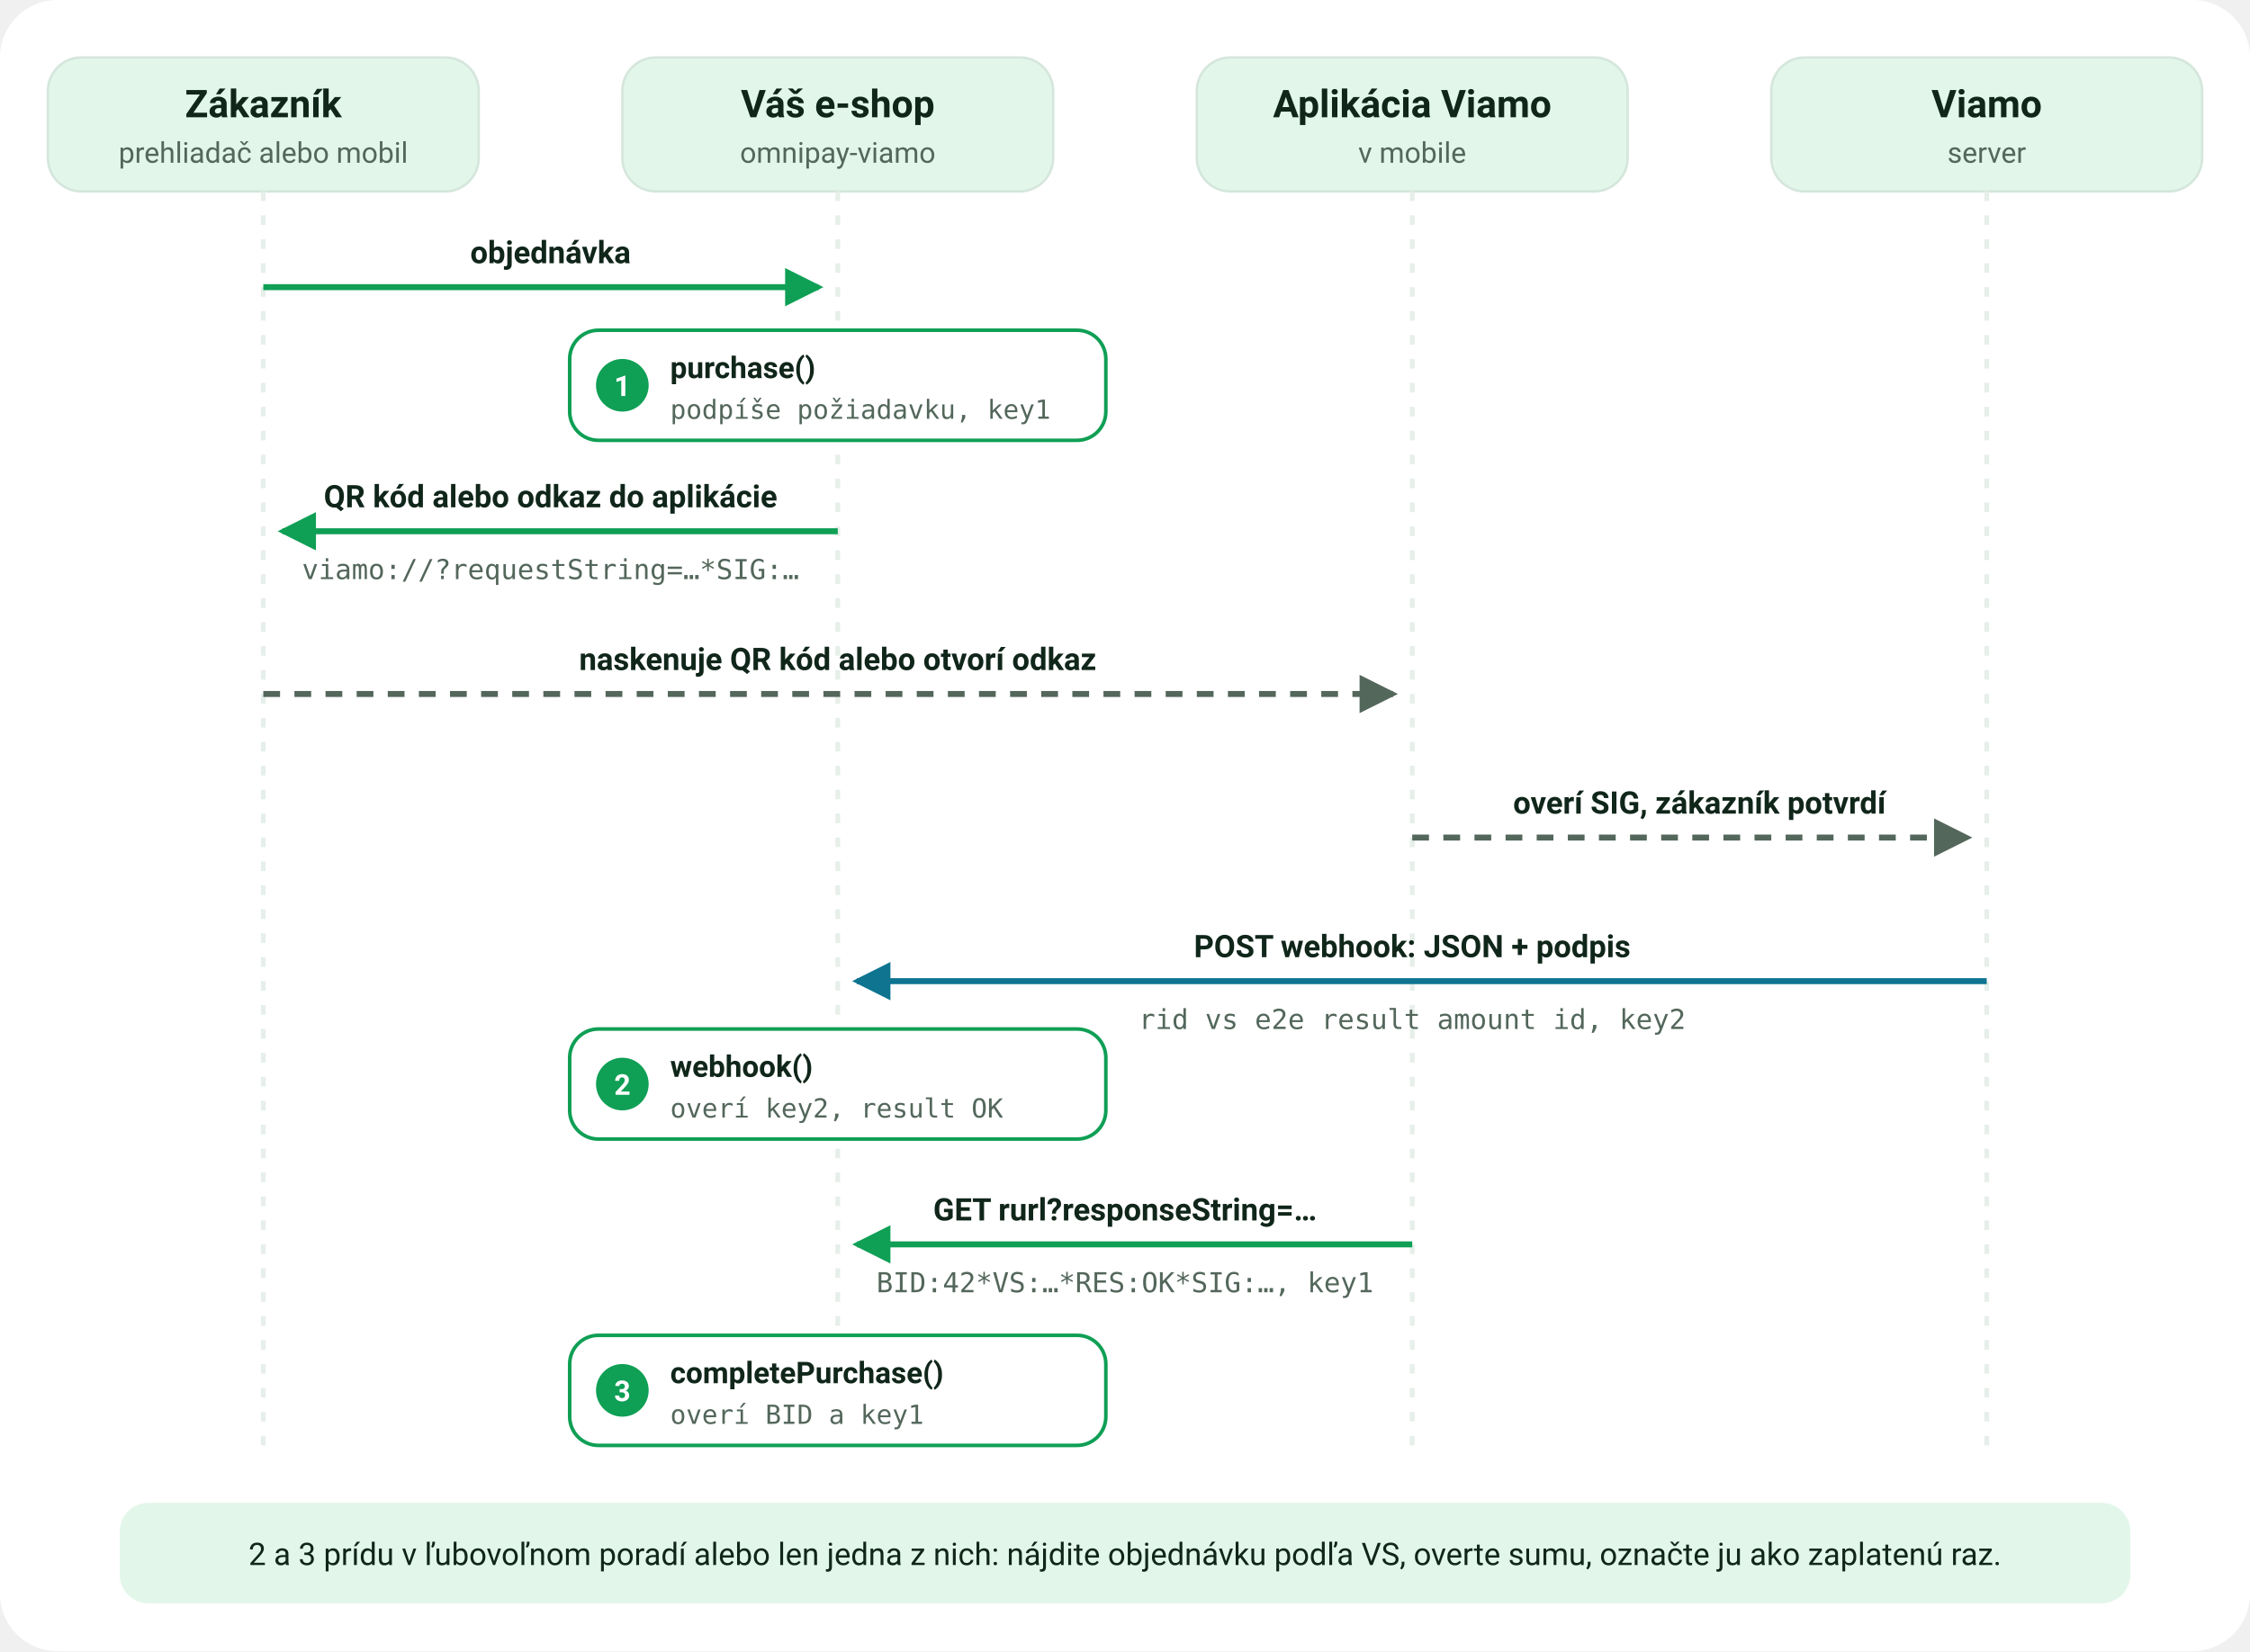
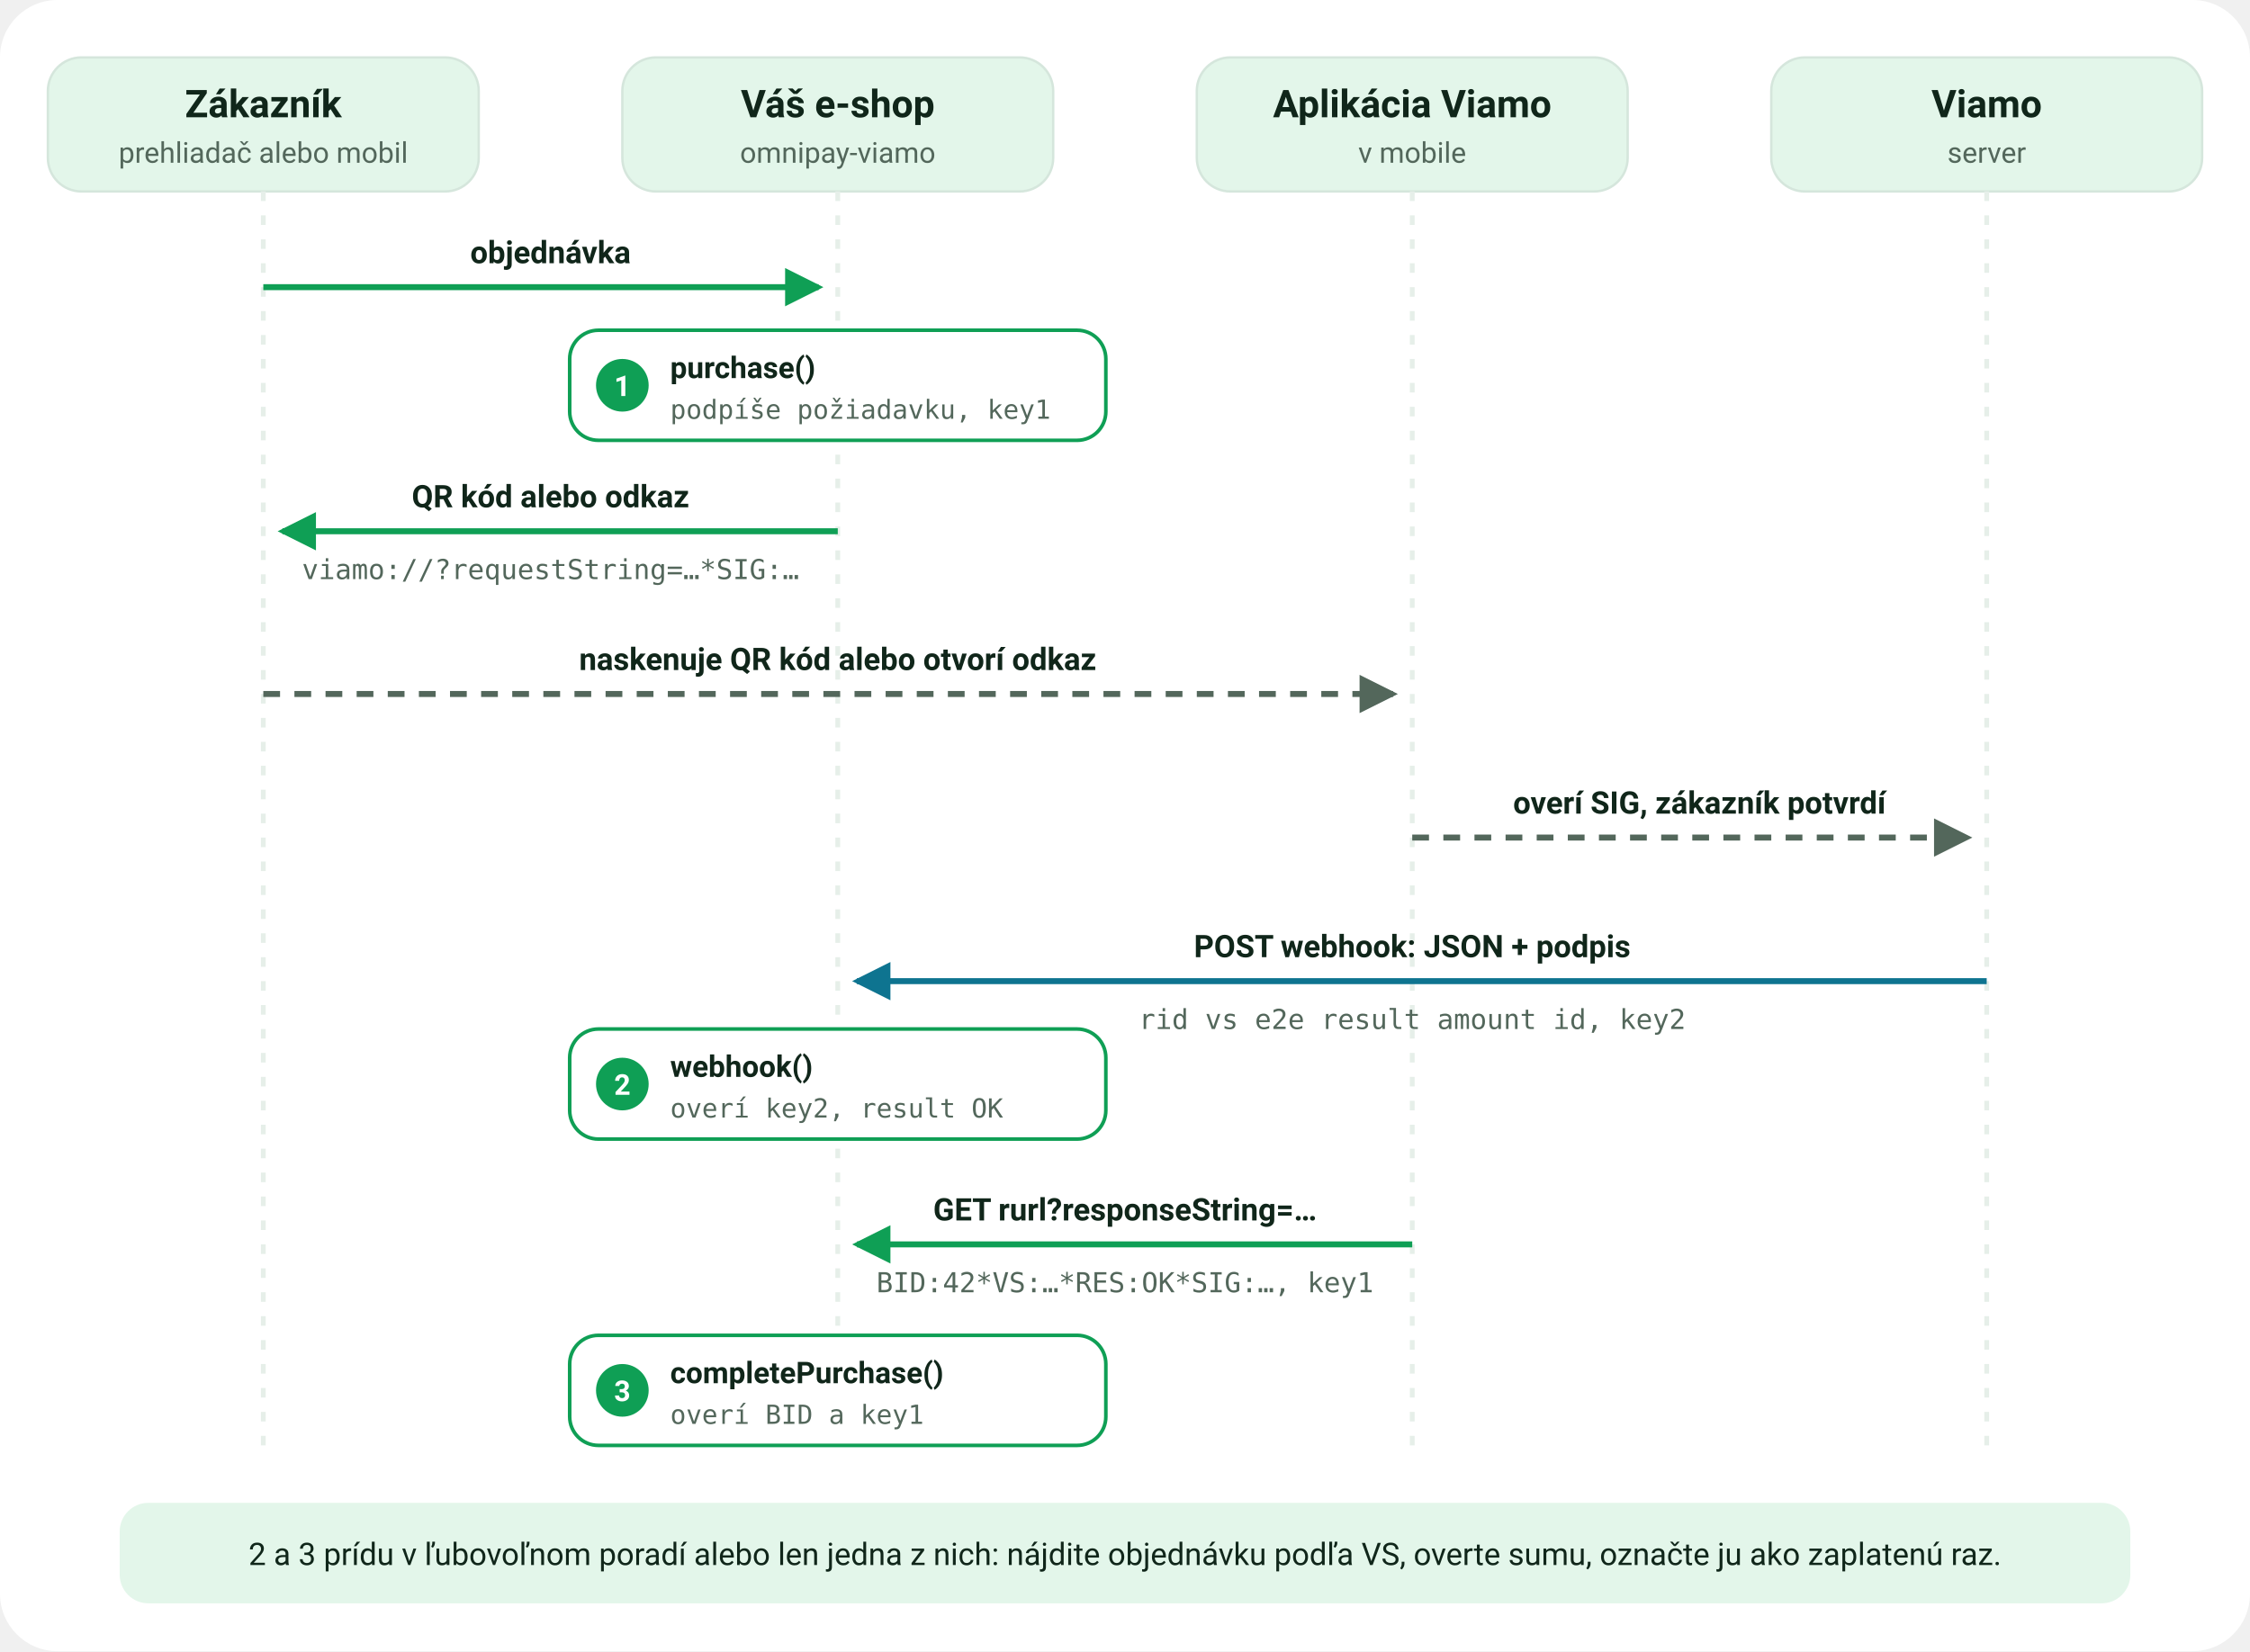
<svg xmlns="http://www.w3.org/2000/svg" viewBox="0 0 940 690" role="img">
  <defs>
    <marker id="a" viewBox="0 0 10 10" refX="8" refY="5" markerWidth="8" markerHeight="8" orient="auto-start-reverse">
      <path d="M1 1 9 5 1 9z" fill="#0f9f55" />
    </marker>
    <marker id="b" viewBox="0 0 10 10" refX="8" refY="5" markerWidth="8" markerHeight="8" orient="auto-start-reverse">
      <path d="M1 1 9 5 1 9z" fill="#0e7490" />
    </marker>
    <marker id="c" viewBox="0 0 10 10" refX="8" refY="5" markerWidth="8" markerHeight="8" orient="auto-start-reverse">
      <path d="M1 1 9 5 1 9z" fill="#53675b" />
    </marker>
  </defs>
  <rect width="940" height="690" rx="24" fill="#ffffff" />
  <g font-family="ui-sans-serif, system-ui, -apple-system, 'Segoe UI', Roboto, sans-serif">
    <rect x="20" y="24" width="180" height="56" rx="14" fill="#e3f6ea" stroke="#d5e6dc" />
    <text x="110" y="49" font-size="16" font-weight="700" fill="#10261a" text-anchor="middle">Zákazník</text>
    <text x="110" y="68" font-size="12" fill="#53675b" text-anchor="middle">prehliadač alebo mobil</text>
    <path d="M110 80V610" stroke="#e6efe9" stroke-width="2" stroke-dasharray="4 6" />
    <rect x="260" y="24" width="180" height="56" rx="14" fill="#e3f6ea" stroke="#d5e6dc" />
    <text x="350" y="49" font-size="16" font-weight="700" fill="#10261a" text-anchor="middle">Váš e-shop</text>
    <text x="350" y="68" font-size="12" fill="#53675b" text-anchor="middle">omnipay-viamo</text>
    <path d="M350 80V610" stroke="#e6efe9" stroke-width="2" stroke-dasharray="4 6" />
    <rect x="500" y="24" width="180" height="56" rx="14" fill="#e3f6ea" stroke="#d5e6dc" />
    <text x="590" y="49" font-size="16" font-weight="700" fill="#10261a" text-anchor="middle">Aplikácia Viamo</text>
    <text x="590" y="68" font-size="12" fill="#53675b" text-anchor="middle">v mobile</text>
    <path d="M590 80V610" stroke="#e6efe9" stroke-width="2" stroke-dasharray="4 6" />
    <rect x="740" y="24" width="180" height="56" rx="14" fill="#e3f6ea" stroke="#d5e6dc" />
    <text x="830" y="49" font-size="16" font-weight="700" fill="#10261a" text-anchor="middle">Viamo</text>
    <text x="830" y="68" font-size="12" fill="#53675b" text-anchor="middle">server</text>
    <path d="M830 80V610" stroke="#e6efe9" stroke-width="2" stroke-dasharray="4 6" />
    <path d="M110 120H342" stroke="#0f9f55" stroke-width="2.5" marker-end="url(#a)" />
    <text x="230.0" y="110" font-size="13" font-weight="600" fill="#10261a" text-anchor="middle">objednávka</text>
    <rect x="238" y="138" width="224" height="46" rx="12" fill="#ffffff" stroke="#0f9f55" stroke-width="1.5" />
    <circle cx="260" cy="161" r="11" fill="#0f9f55" />
    <text x="260" y="165.5" font-size="12" font-weight="700" fill="#ffffff" text-anchor="middle">1</text>
    <text x="280" y="158" font-size="12.5" font-weight="700" fill="#10261a">purchase()</text>
    <text x="280" y="175" font-size="11" fill="#53675b" font-family="ui-monospace, SFMono-Regular, Menlo, Consolas, monospace">podpíše požiadavku, key1</text>
    <path d="M350 222H118" stroke="#0f9f55" stroke-width="2.5" marker-end="url(#a)" />
-     <text x="230.0" y="212" font-size="13" font-weight="600" fill="#10261a" text-anchor="middle">QR kód alebo odkaz do aplikácie</text>
+     <text x="230.0" y="212" font-size="13" font-weight="600" fill="#10261a" text-anchor="middle">QR kód alebo odkaz</text>
    <text x="230.0" y="242" font-size="11.5" fill="#53675b" text-anchor="middle" font-family="ui-monospace, SFMono-Regular, Menlo, Consolas, monospace">viamo://?requestString=…*SIG:…</text>
    <path d="M110 290H582" stroke="#53675b" stroke-width="2.5" stroke-dasharray="7 6" marker-end="url(#c)" />
    <text x="350.0" y="280" font-size="13" font-weight="600" fill="#10261a" text-anchor="middle">naskenuje QR kód alebo otvorí odkaz</text>
    <path d="M590 350H822" stroke="#53675b" stroke-width="2.5" stroke-dasharray="7 6" marker-end="url(#c)" />
    <text x="710.0" y="340" font-size="13" font-weight="600" fill="#10261a" text-anchor="middle">overí SIG, zákazník potvrdí</text>
    <path d="M830 410H358" stroke="#0e7490" stroke-width="2.5" marker-end="url(#b)" />
    <text x="590.0" y="400" font-size="13" font-weight="600" fill="#10261a" text-anchor="middle">POST webhook: JSON + podpis</text>
    <text x="590.0" y="430" font-size="11.5" fill="#53675b" text-anchor="middle" font-family="ui-monospace, SFMono-Regular, Menlo, Consolas, monospace">rid vs e2e result amount id, key2</text>
    <rect x="238" y="430" width="224" height="46" rx="12" fill="#ffffff" stroke="#0f9f55" stroke-width="1.5" />
    <circle cx="260" cy="453" r="11" fill="#0f9f55" />
    <text x="260" y="457.5" font-size="12" font-weight="700" fill="#ffffff" text-anchor="middle">2</text>
    <text x="280" y="450" font-size="12.5" font-weight="700" fill="#10261a">webhook()</text>
    <text x="280" y="467" font-size="11" fill="#53675b" font-family="ui-monospace, SFMono-Regular, Menlo, Consolas, monospace">overí key2, result OK</text>
    <path d="M590 520H358" stroke="#0f9f55" stroke-width="2.5" marker-end="url(#a)" />
    <text x="470.0" y="510" font-size="13" font-weight="600" fill="#10261a" text-anchor="middle">GET rurl?responseString=…</text>
    <text x="470.0" y="540" font-size="11.5" fill="#53675b" text-anchor="middle" font-family="ui-monospace, SFMono-Regular, Menlo, Consolas, monospace">BID:42*VS:…*RES:OK*SIG:…, key1</text>
    <rect x="238" y="558" width="224" height="46" rx="12" fill="#ffffff" stroke="#0f9f55" stroke-width="1.5" />
    <circle cx="260" cy="581" r="11" fill="#0f9f55" />
    <text x="260" y="585.5" font-size="12" font-weight="700" fill="#ffffff" text-anchor="middle">3</text>
    <text x="280" y="578" font-size="12.5" font-weight="700" fill="#10261a">completePurchase()</text>
    <text x="280" y="595" font-size="11" fill="#53675b" font-family="ui-monospace, SFMono-Regular, Menlo, Consolas, monospace">overí BID a key1</text>
    <rect x="50" y="628" width="840" height="42" rx="12" fill="#e3f6ea" />
    <text x="470" y="654" font-size="13" fill="#10261a" text-anchor="middle">2 a 3 prídu v ľubovoľnom poradí alebo len jedna z nich: nájdite objednávku podľa VS, overte sumu, označte ju ako zaplatenú raz.</text>
  </g>
</svg>
